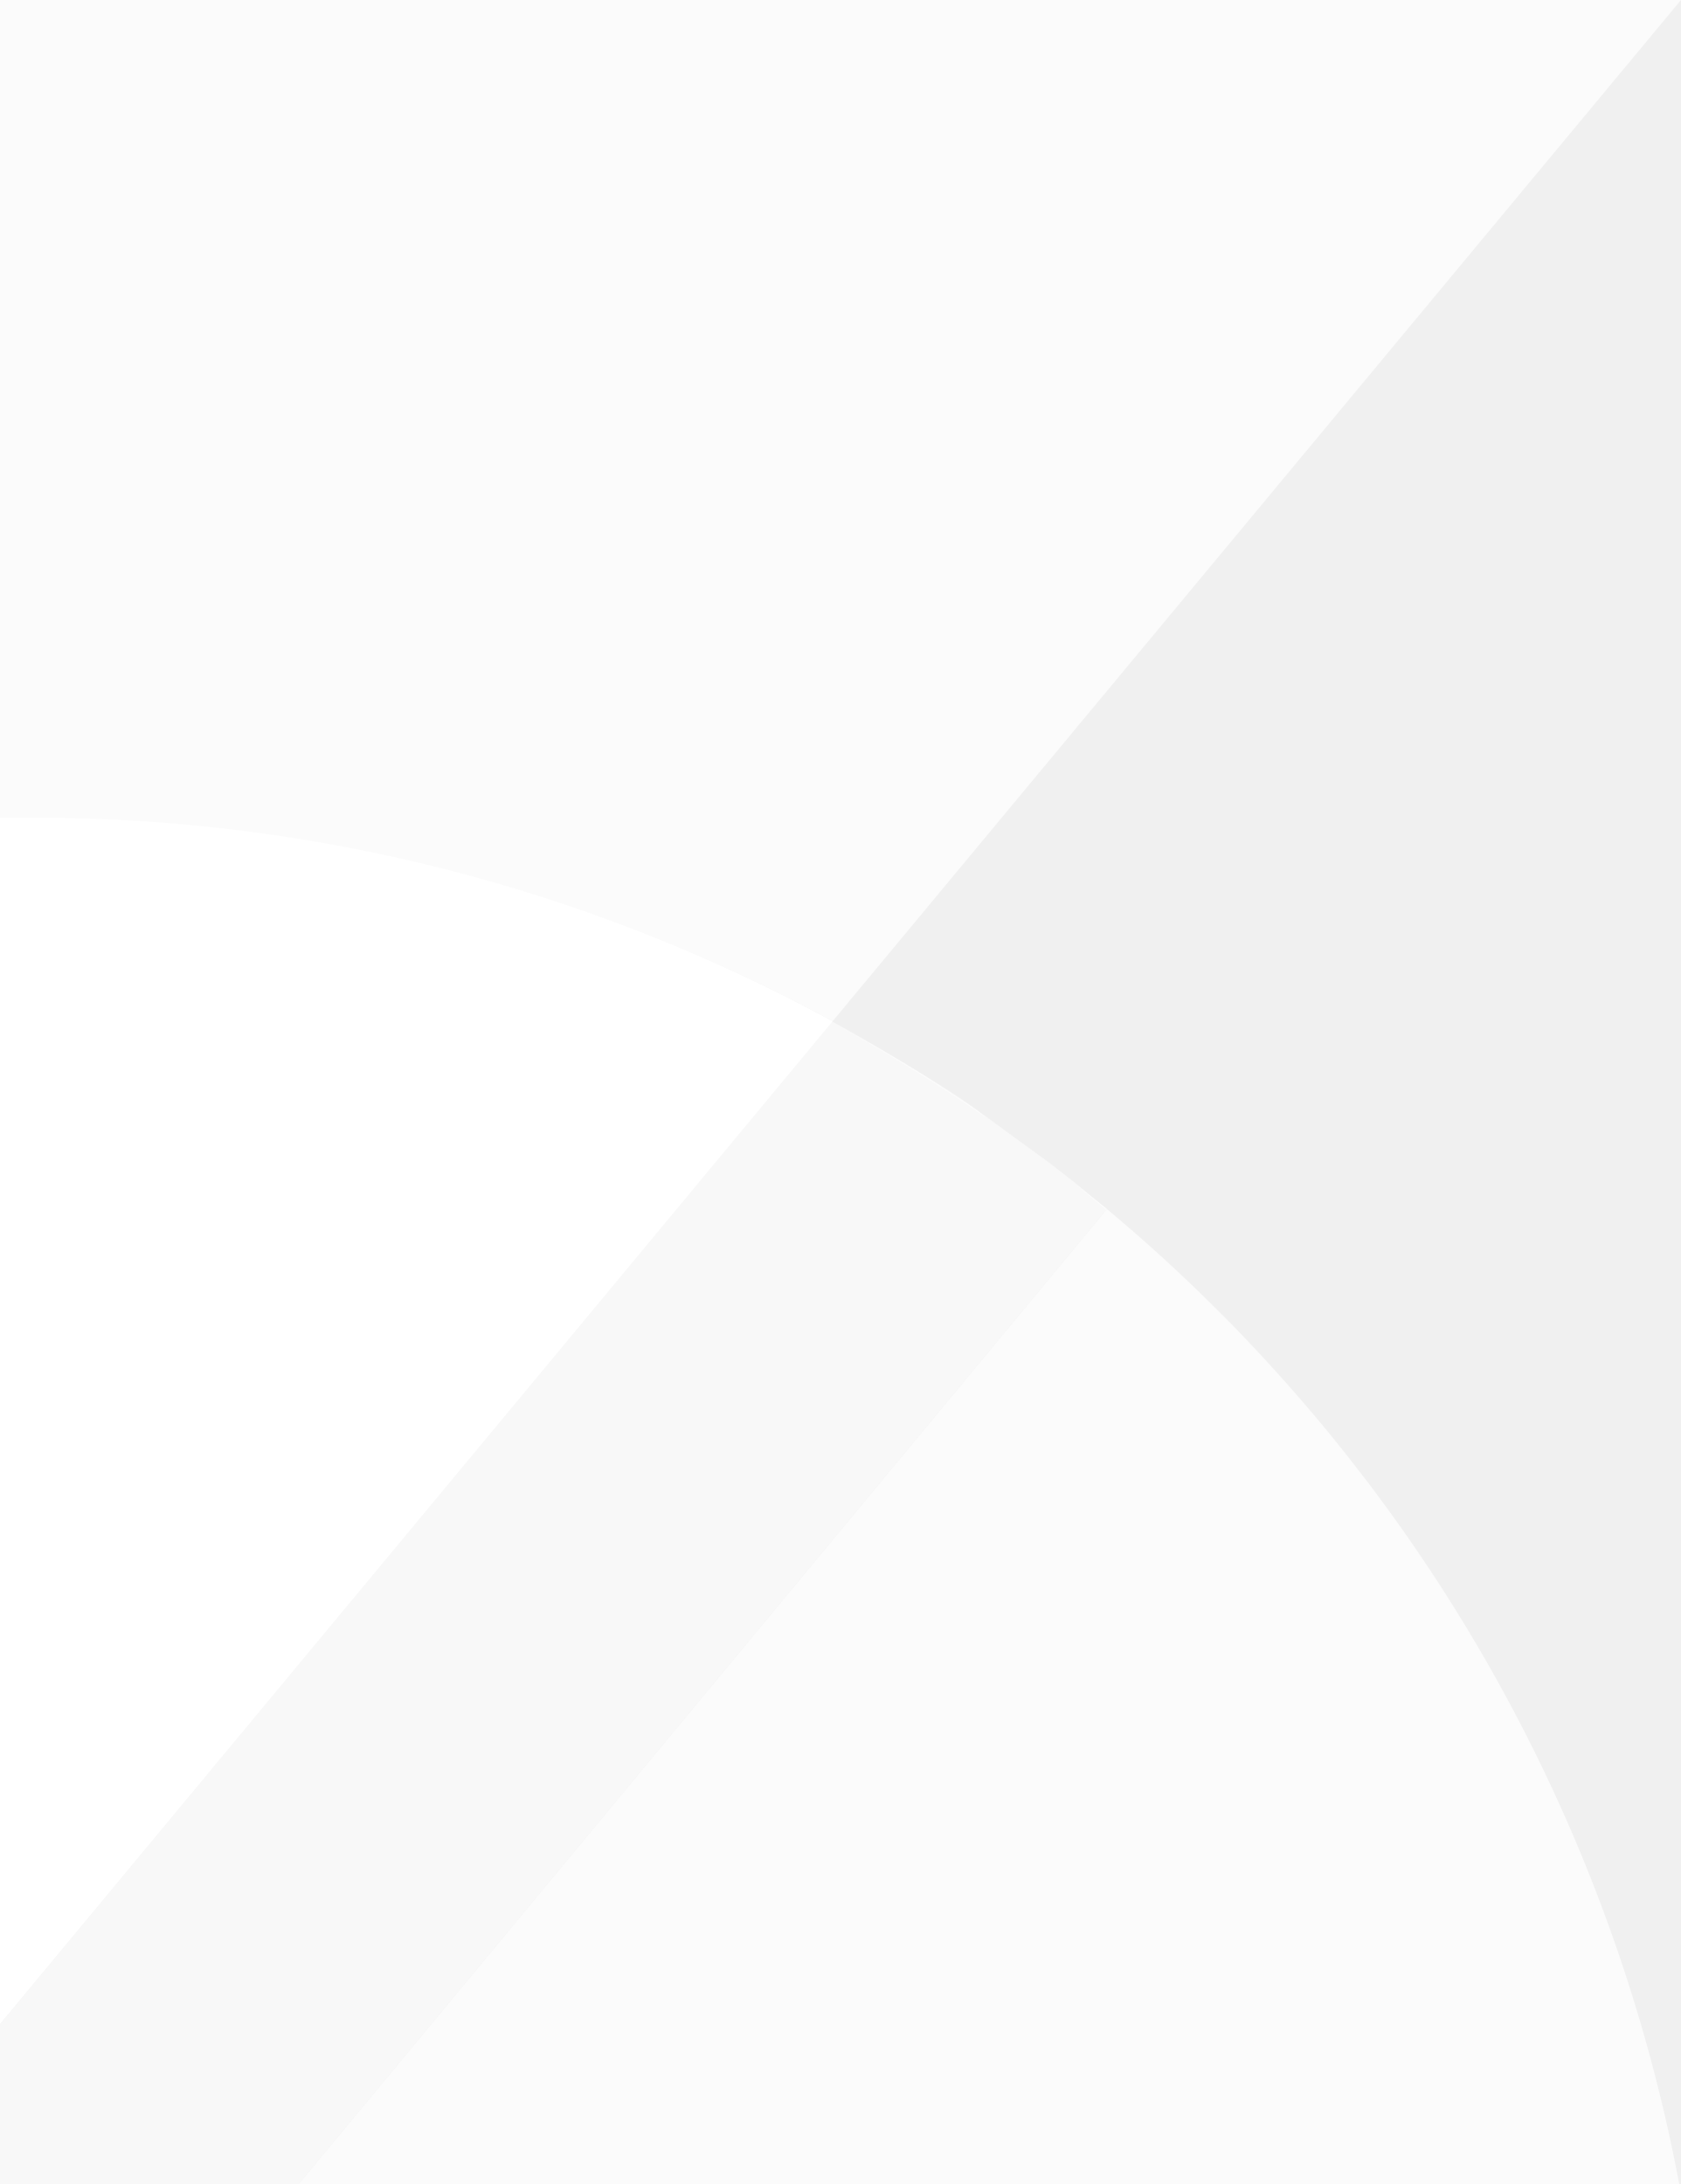
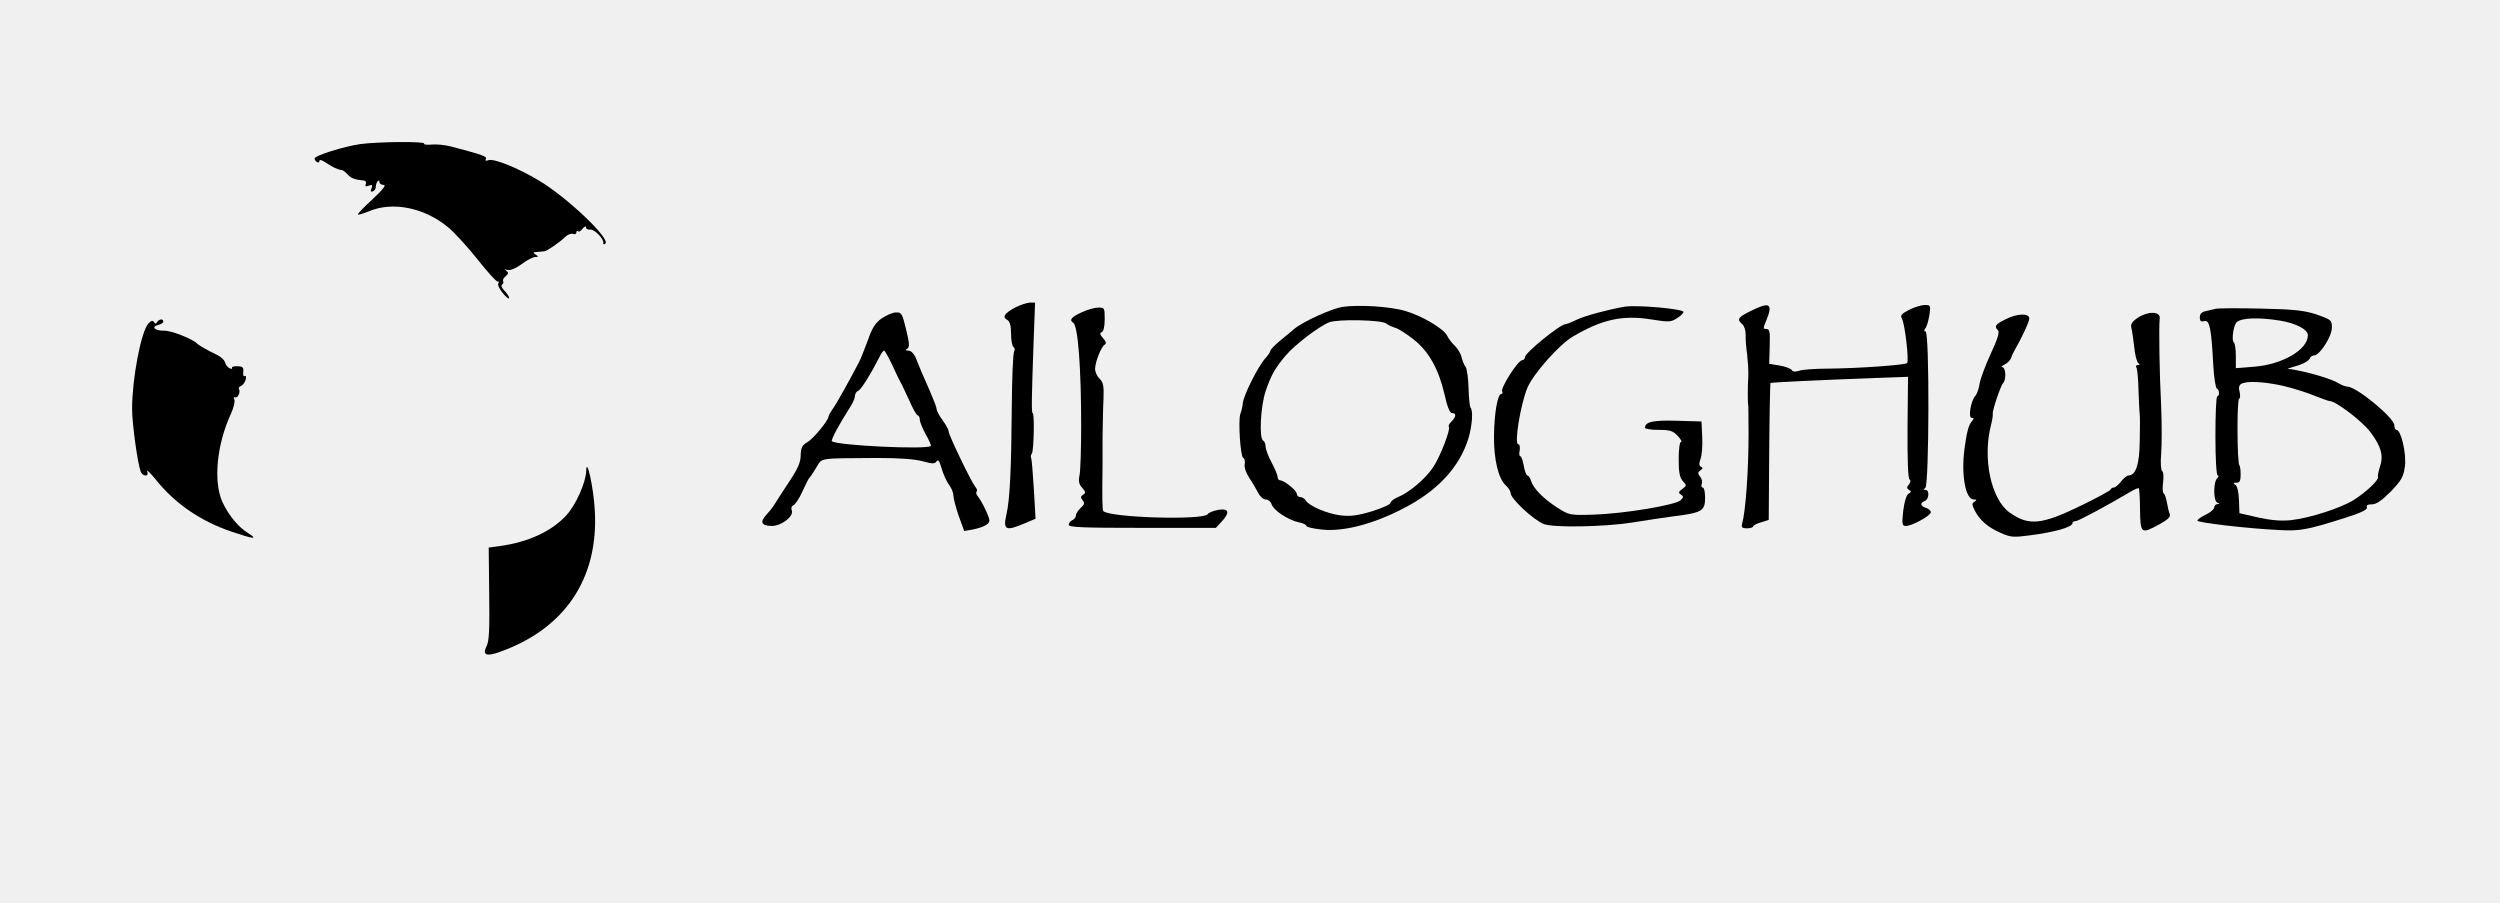
- <svg xmlns="http://www.w3.org/2000/svg" id="Layer_1" data-name="Layer 1" viewBox="0 0 19.24 25">
-   <defs>
-     <style>.cls-1,.cls-2,.cls-3{fill:#fff;}.cls-1{opacity:0.7;}.cls-2{opacity:0.5;}</style>
-   </defs>
-   <path class="cls-1" d="M12.41,11.69L22.12,0H2.88V9.37H3.24A19.09,19.09,0,0,1,12.41,11.69Z" transform="translate(-2.88)" />
-   <polygon class="cls-1" points="0 23.17 0 23.17 9.53 11.69 0 23.17" />
-   <path class="cls-1" d="M14.9,13.32l0.27,0.21Z" transform="translate(-2.88)" />
-   <path class="cls-1" d="M14.16,12.77l0.15,0.11Z" transform="translate(-2.88)" />
-   <path class="cls-1" d="M15.55,13.84L6.3,25H22.1A19.16,19.16,0,0,0,15.55,13.84Z" transform="translate(-2.88)" />
-   <path class="cls-2" d="M14.07,12.71c-0.67-.48-1.66-1-1.66-1a19.21,19.21,0,0,1,1.75,1.08Z" transform="translate(-2.88)" />
-   <path class="cls-2" d="M15.55,13.84l-0.39-.31,0.38,0.32h0Z" transform="translate(-2.88)" />
-   <path class="cls-2" d="M14.31,12.88l0.59,0.43Z" transform="translate(-2.88)" />
-   <path class="cls-2" d="M15.16,13.52l-0.27-.21-0.59-.43-0.15-.11a19.21,19.21,0,0,0-1.75-1.08L2.88,23.17V25H6.3l9.25-11.16Z" transform="translate(-2.88)" />
-   <path class="cls-3" d="M3.24,9.36H2.88V23.17l9.53-11.48A19.09,19.09,0,0,0,3.24,9.36Z" transform="translate(-2.88)" />
+ <svg xmlns="http://www.w3.org/2000/svg" version="1.0" width="1041pt" height="376pt" viewBox="0 0 1041 376" preserveAspectRatio="xMidYMid meet">
+   <g transform="translate(0,376) scale(0.1,-0.1)" fill="#000000" stroke="none">
+     <path d="M1500 3160 c-69 -10 -190 -48 -190 -60 0 -5 5 -12 10 -15 6 -3 10 -1 10 5 0 7 12 3 28 -8 27 -18 49 -29 65 -30 5 0 16 -9 25 -19 15 -16 29 -21 69 -25 6 -1 9 -7 6 -15 -4 -9 0 -11 13 -6 14 5 16 3 11 -11 -5 -12 -3 -16 5 -13 7 2 13 11 13 20 0 8 4 19 8 23 4 4 7 2 7 -4 0 -7 8 -12 18 -12 11 0 -4 -20 -45 -58 -35 -32 -63 -61 -63 -65 0 -3 21 3 46 13 97 42 229 16 327 -64 29 -23 85 -85 126 -137 41 -51 78 -93 83 -91 5 1 7 -2 3 -8 -4 -6 5 -24 19 -41 14 -17 26 -26 26 -20 0 6 -9 20 -20 31 -11 11 -15 22 -9 25 5 4 7 10 4 15 -3 4 2 13 11 20 12 11 12 15 2 23 -9 6 -8 7 5 3 11 -3 34 6 59 24 22 17 48 30 57 30 14 0 14 2 1 10 -12 8 -11 10 8 11 12 1 25 2 30 3 12 2 65 39 85 59 10 10 25 16 33 13 8 -3 14 0 14 6 0 6 3 8 7 5 3 -4 12 1 19 11 7 9 14 12 14 5 0 -6 8 -10 17 -9 18 3 60 -41 55 -57 -1 -5 2 -6 8 -2 27 17 -159 194 -277 264 -89 53 -187 92 -209 84 -11 -4 -15 -3 -11 5 7 10 -12 17 -145 52 -26 7 -63 10 -82 8 -19 -2 -32 0 -30 4 6 10 -191 8 -266 -2z" />
+     <path d="M4228 2480 c-45 -24 -56 -40 -34 -52 11 -6 16 -23 16 -58 0 -27 5 -52 10 -55 6 -4 7 -12 3 -18 -5 -7 -9 -113 -10 -237 -2 -258 -8 -380 -22 -441 -15 -66 -4 -72 74 -39 l47 20 -7 123 c-4 67 -9 125 -11 129 -3 5 -2 14 3 20 8 14 11 168 3 168 -5 0 -5 51 4 298 l6 162 -23 0 c-12 -1 -39 -10 -59 -20z" />
+     <path d="M5589 2482 c-46 -8 -163 -61 -199 -91 -10 -9 -37 -31 -59 -49 -23 -19 -41 -38 -41 -42 0 -5 -10 -20 -22 -33 -29 -32 -90 -153 -93 -186 -1 -14 -6 -34 -10 -44 -10 -25 0 -180 12 -184 6 -2 8 -14 6 -26 -3 -13 6 -37 19 -57 13 -19 29 -47 37 -62 8 -16 22 -28 32 -28 10 0 21 -9 24 -20 8 -25 68 -65 113 -75 17 -3 32 -10 32 -15 0 -5 28 -11 63 -15 89 -10 213 22 337 86 146 74 238 174 275 295 15 51 20 116 8 127 -3 4 -7 41 -8 82 -1 41 -7 80 -12 87 -6 7 -13 25 -17 40 -3 15 -16 36 -27 47 -12 11 -27 30 -33 43 -15 30 -105 83 -174 103 -62 19 -196 27 -263 17z m183 -69 c7 -6 24 -14 38 -18 14 -4 48 -26 77 -49 63 -50 103 -122 128 -228 11 -51 22 -78 31 -78 19 0 18 -15 -2 -35 -9 -9 -14 -18 -11 -22 9 -9 -38 -130 -67 -171 -31 -46 -100 -104 -143 -121 -18 -7 -33 -19 -33 -25 0 -6 -35 -22 -77 -35 -60 -18 -90 -22 -131 -17 -56 7 -131 39 -145 62 -4 8 -15 14 -22 14 -8 0 -15 6 -15 13 0 14 -52 57 -70 57 -5 0 -10 6 -10 14 0 7 -11 34 -25 60 -14 26 -25 56 -25 66 0 10 -4 22 -10 25 -18 11 -11 142 10 206 23 68 40 97 84 149 37 44 141 123 181 138 36 14 218 10 237 -5z" />
+     <path d="M6765 2483 c-69 -12 -166 -38 -199 -54 -22 -11 -43 -19 -48 -19 -21 0 -168 -119 -168 -137 0 -7 -6 -13 -12 -13 -17 0 -91 -116 -83 -130 3 -5 2 -10 -3 -10 -16 0 -30 -80 -31 -175 -1 -98 18 -179 50 -207 10 -9 19 -23 19 -31 0 -23 94 -111 138 -129 40 -16 252 -12 367 6 55 9 136 21 180 27 112 14 125 22 125 76 0 24 -4 43 -10 43 -5 0 -7 7 -4 15 4 8 0 22 -7 31 -10 13 -10 17 2 26 10 7 11 11 2 14 -8 4 -9 13 -2 33 6 16 9 57 7 92 l-3 64 -104 3 c-99 3 -131 -5 -131 -29 0 -5 25 -9 56 -9 48 0 60 -4 80 -25 13 -14 19 -25 14 -25 -6 0 -10 -32 -10 -72 0 -54 4 -76 17 -91 17 -18 17 -19 -2 -33 -16 -12 -17 -16 -6 -23 12 -8 12 -11 -1 -24 -20 -20 -235 -56 -363 -60 -98 -3 -101 -2 -150 29 -58 37 -100 80 -110 112 -3 12 -10 22 -15 22 -4 0 -11 18 -15 40 -4 22 -10 40 -14 40 -5 0 -6 11 -3 25 2 14 0 25 -6 25 -18 0 10 168 38 235 25 59 133 181 190 214 121 71 206 90 325 71 74 -12 84 -11 108 5 15 9 27 21 27 26 0 13 -195 30 -245 22z" />
+     <path d="M7288 2464 c-51 -25 -57 -34 -33 -54 8 -7 14 -26 14 -44 -1 -17 2 -53 6 -81 3 -27 6 -68 5 -90 -3 -44 -3 -117 0 -125 0 -3 1 -54 1 -115 0 -155 -12 -323 -27 -377 -4 -14 1 -18 20 -18 14 0 26 4 26 8 0 4 15 12 33 17 l32 10 2 284 c1 156 4 285 5 286 3 3 200 12 433 21 l140 5 -2 -210 c-1 -130 2 -213 8 -217 6 -4 5 -11 -2 -21 -10 -11 -10 -16 0 -23 11 -6 10 -9 -2 -16 -9 -6 -17 -32 -22 -71 -6 -57 -5 -63 12 -63 25 0 103 43 103 57 0 6 -9 15 -20 18 -24 8 -26 21 -5 29 18 7 20 46 3 46 -10 0 -10 2 -1 8 16 10 18 652 1 652 -7 0 -7 4 -1 13 6 6 13 31 17 55 6 40 5 42 -19 42 -14 0 -44 -9 -65 -20 -33 -17 -38 -23 -30 -38 12 -21 30 -175 21 -184 -8 -8 -205 -22 -331 -23 -52 0 -106 -4 -119 -9 -15 -5 -26 -4 -30 3 -4 6 -27 15 -51 19 l-43 7 2 73 c2 60 0 72 -13 72 -15 0 -15 3 -1 36 29 71 14 79 -67 38z" />
+     <path d="M4503 2459 c-42 -19 -52 -32 -34 -43 20 -12 33 -192 33 -428 0 -97 -3 -191 -7 -208 -5 -23 -2 -37 11 -51 15 -17 16 -22 4 -29 -11 -7 -11 -12 -2 -23 9 -11 8 -18 -8 -32 -11 -10 -20 -24 -20 -32 0 -7 -7 -16 -15 -19 -8 -4 -15 -12 -15 -19 0 -11 61 -13 307 -13 l306 0 24 26 c35 38 31 56 -14 49 -20 -4 -40 -11 -44 -18 -16 -26 -407 -15 -435 13 -4 5 -5 53 -3 193 0 11 0 63 0 115 1 52 2 124 4 160 2 53 -1 68 -16 83 -11 10 -19 28 -19 41 0 28 25 92 40 101 8 5 5 14 -7 27 -13 15 -15 22 -5 25 7 3 12 23 12 54 0 47 -1 49 -27 48 -16 0 -47 -9 -70 -20z" />
+     <path d="M9225 2474 c-11 -3 -30 -7 -42 -10 -15 -3 -23 -12 -23 -25 0 -16 5 -20 19 -16 22 5 29 -30 37 -183 3 -52 10 -96 15 -98 11 -4 12 -32 2 -32 -5 0 -8 -74 -8 -165 0 -98 4 -165 10 -165 5 0 4 -5 -3 -12 -16 -16 -16 -95 1 -101 10 -4 10 -6 0 -6 -7 -1 -13 -7 -13 -14 0 -7 -16 -21 -35 -30 -19 -9 -35 -20 -35 -25 0 -8 199 -32 338 -39 89 -5 117 0 275 50 67 21 96 35 93 44 -4 9 3 13 21 13 18 0 41 16 78 53 45 47 53 61 59 105 7 53 -16 152 -35 152 -5 0 -9 9 -9 19 0 31 -158 161 -195 161 -8 0 -26 7 -39 15 -23 15 -110 42 -176 54 l-35 6 43 13 c24 7 46 20 49 28 3 8 11 14 19 14 23 0 74 79 74 116 0 31 -3 33 -62 54 -52 17 -92 22 -233 25 -93 2 -179 2 -190 -1z m269 -49 c67 -11 116 -37 116 -61 0 -60 -106 -122 -224 -131 l-76 -6 0 51 c0 28 -4 53 -8 56 -11 7 -2 73 12 85 22 18 92 20 180 6z m10 -271 c39 -9 97 -27 129 -40 32 -13 63 -24 68 -24 25 0 136 -84 170 -130 44 -59 55 -97 39 -144 -6 -18 -10 -38 -8 -42 4 -13 -48 -62 -101 -96 -53 -33 -181 -75 -262 -84 -39 -4 -81 -1 -135 11 l-79 18 -2 55 c-1 32 -7 59 -15 63 -10 7 -9 9 5 9 13 0 17 8 17 33 0 19 -2 36 -5 39 -10 9 -11 278 -1 278 4 0 5 12 2 27 -5 17 -3 29 6 34 21 14 94 10 172 -7z" />
+     <path d="M3671 2434 c-26 -18 -40 -41 -57 -90 -13 -36 -30 -78 -37 -92 -41 -78 -92 -170 -109 -194 -10 -14 -18 -29 -18 -32 0 -16 -63 -93 -88 -107 -22 -13 -27 -23 -28 -55 0 -29 -12 -57 -50 -113 -27 -41 -54 -83 -60 -93 -6 -10 -21 -29 -34 -43 -27 -29 -19 -45 24 -45 40 0 92 40 83 64 -4 10 -1 19 7 22 7 3 24 28 37 57 13 29 26 54 29 57 4 3 16 22 29 43 26 42 3 38 256 40 91 0 157 -5 188 -14 41 -11 49 -11 57 0 6 10 12 2 21 -30 7 -24 21 -55 31 -68 10 -13 18 -33 18 -45 0 -11 10 -49 22 -84 l23 -63 35 6 c44 9 70 22 70 38 0 14 -32 81 -49 101 -6 7 -8 16 -4 19 3 4 1 13 -6 20 -17 21 -111 216 -111 231 0 7 -11 27 -25 46 -14 19 -25 40 -25 47 0 7 -12 38 -26 70 -32 72 -48 110 -62 146 -7 15 -19 27 -29 27 -13 0 -15 3 -5 8 10 7 9 23 -5 80 -16 67 -19 72 -42 71 -14 0 -41 -12 -60 -25z m43 -191 c15 -32 30 -65 35 -73 5 -8 21 -43 37 -77 15 -35 31 -63 36 -63 4 0 8 -8 8 -17 0 -10 12 -38 25 -62 14 -24 23 -46 21 -48 -16 -16 -395 2 -412 20 -5 5 32 73 73 137 13 19 23 42 23 51 0 9 6 19 14 22 12 5 53 71 90 144 6 13 14 23 17 23 4 0 18 -26 33 -57z" />
+     <path d="M8902 2437 c-24 -16 -31 -27 -27 -42 3 -11 8 -47 12 -80 3 -33 11 -63 17 -67 7 -5 7 -8 -2 -8 -7 0 -10 -5 -6 -11 4 -6 8 -52 9 -103 2 -50 4 -93 5 -96 1 -3 1 -50 0 -104 -1 -99 -16 -145 -47 -146 -6 0 -20 -11 -31 -25 -11 -14 -24 -25 -30 -25 -6 0 -12 -4 -14 -9 -1 -4 -56 -34 -120 -65 -166 -81 -219 -87 -299 -31 -78 55 -115 226 -78 367 5 20 8 40 7 45 -3 11 32 116 43 128 14 14 11 65 -3 66 -7 0 -3 5 9 11 12 6 24 18 27 27 3 9 9 23 14 31 31 54 62 120 62 134 0 23 -52 21 -100 -4 -42 -21 -47 -29 -30 -46 7 -7 -3 -38 -31 -98 -22 -48 -43 -104 -46 -124 -3 -20 -11 -44 -19 -52 -18 -22 -29 -90 -14 -90 10 0 10 -3 1 -14 -14 -17 -21 -42 -31 -116 -14 -107 4 -210 39 -210 13 0 13 -2 3 -9 -12 -7 -11 -13 1 -37 21 -41 55 -70 108 -93 39 -18 54 -19 115 -11 111 14 184 35 184 52 0 5 6 8 13 8 11 0 135 67 226 121 18 11 35 18 37 16 2 -2 5 -42 5 -90 2 -100 4 -102 81 -60 35 19 47 31 43 42 -4 9 -9 31 -12 49 -3 18 -9 35 -13 37 -5 3 -6 23 -3 46 3 23 2 44 -4 48 -5 3 -7 34 -4 71 3 36 3 126 0 200 -7 133 -10 326 -6 365 3 29 -49 30 -91 2z" />
+     <path d="M618 2413 c-31 -34 -68 -231 -68 -356 0 -60 23 -228 36 -261 3 -9 12 -16 20 -16 8 0 11 6 7 18 -4 9 12 -6 34 -33 80 -101 189 -176 318 -219 91 -31 111 -33 70 -7 -41 24 -84 76 -109 131 -38 85 -24 238 36 368 11 24 17 50 14 58 -3 8 -2 13 3 10 10 -7 24 22 16 34 -3 4 1 10 9 13 7 3 16 15 19 26 3 12 1 19 -4 15 -5 -3 -8 5 -6 18 2 18 -3 23 -25 23 -15 1 -24 -3 -22 -7 3 -4 -2 -5 -9 -2 -8 3 -17 14 -20 25 -3 11 -20 26 -39 34 -33 16 -69 36 -78 45 -19 19 -107 54 -136 53 -39 -1 -57 16 -25 24 12 3 21 9 21 14 0 13 -17 11 -26 -2 -5 -8 -8 -8 -13 0 -5 8 -12 6 -23 -6z" />
+     <path d="M2441 1798 c-2 -48 -43 -140 -82 -183 -62 -68 -161 -113 -279 -129 l-45 -6 2 -192 c2 -147 0 -198 -11 -219 -18 -36 -2 -44 54 -24 271 96 412 304 397 587 -5 97 -35 232 -36 166z" />
+   </g>
</svg>
